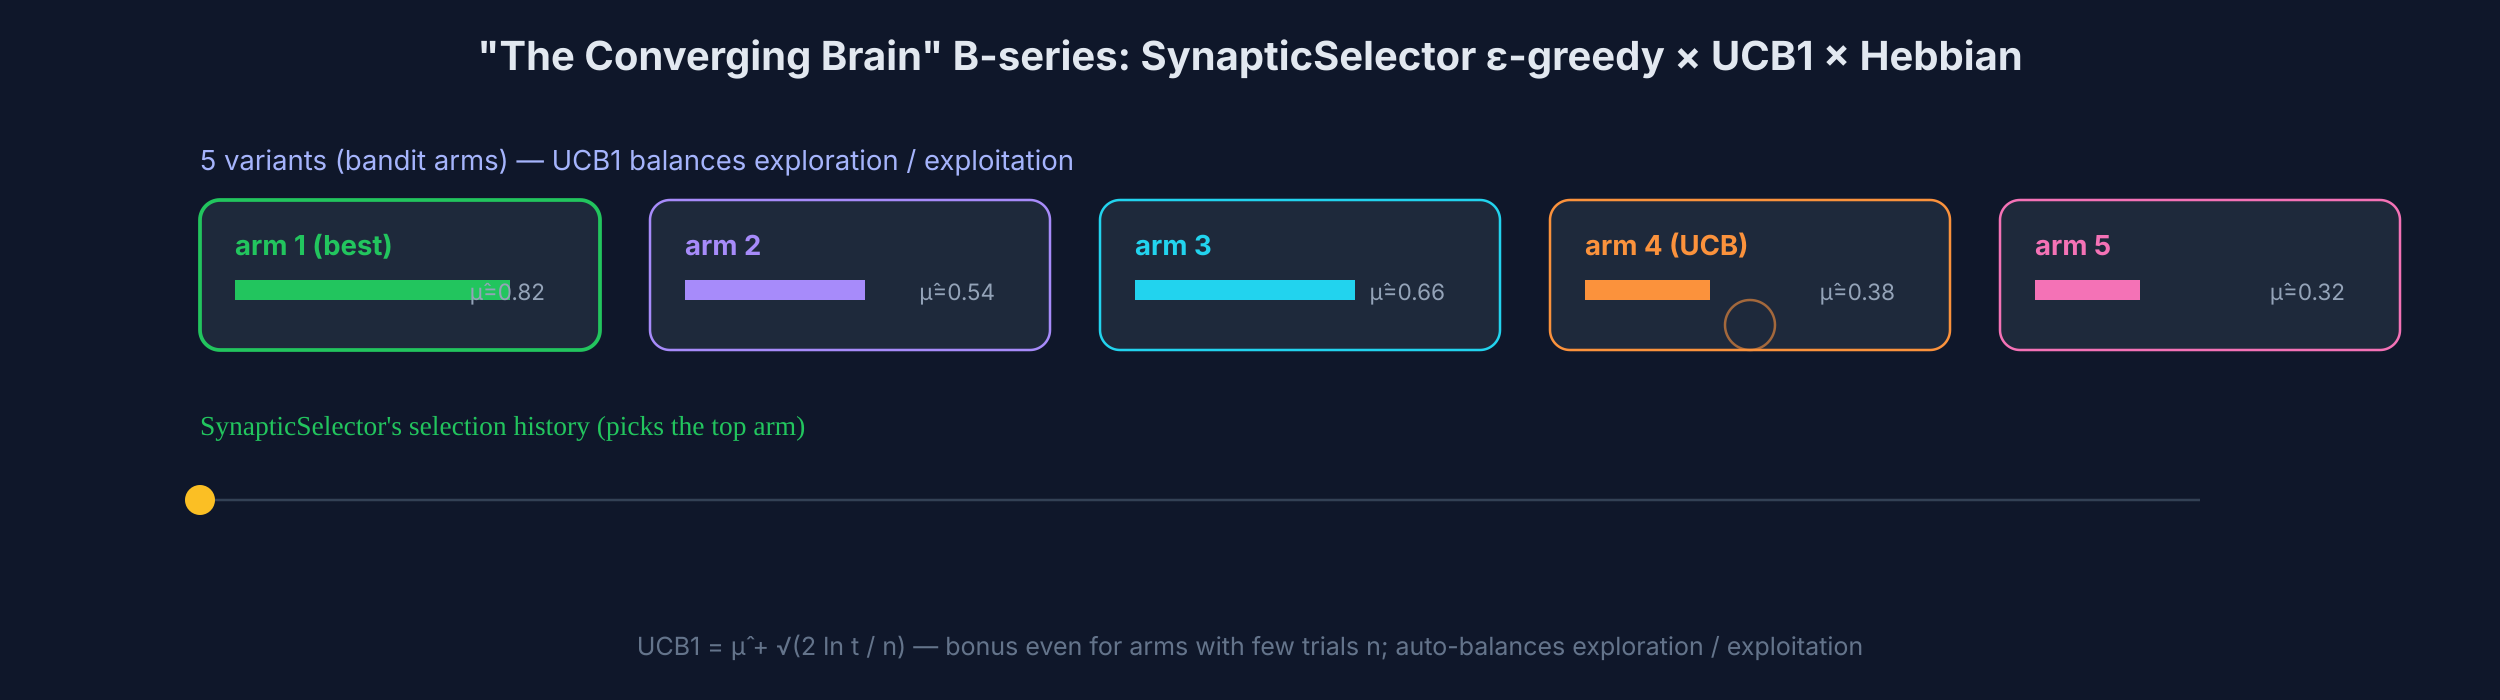
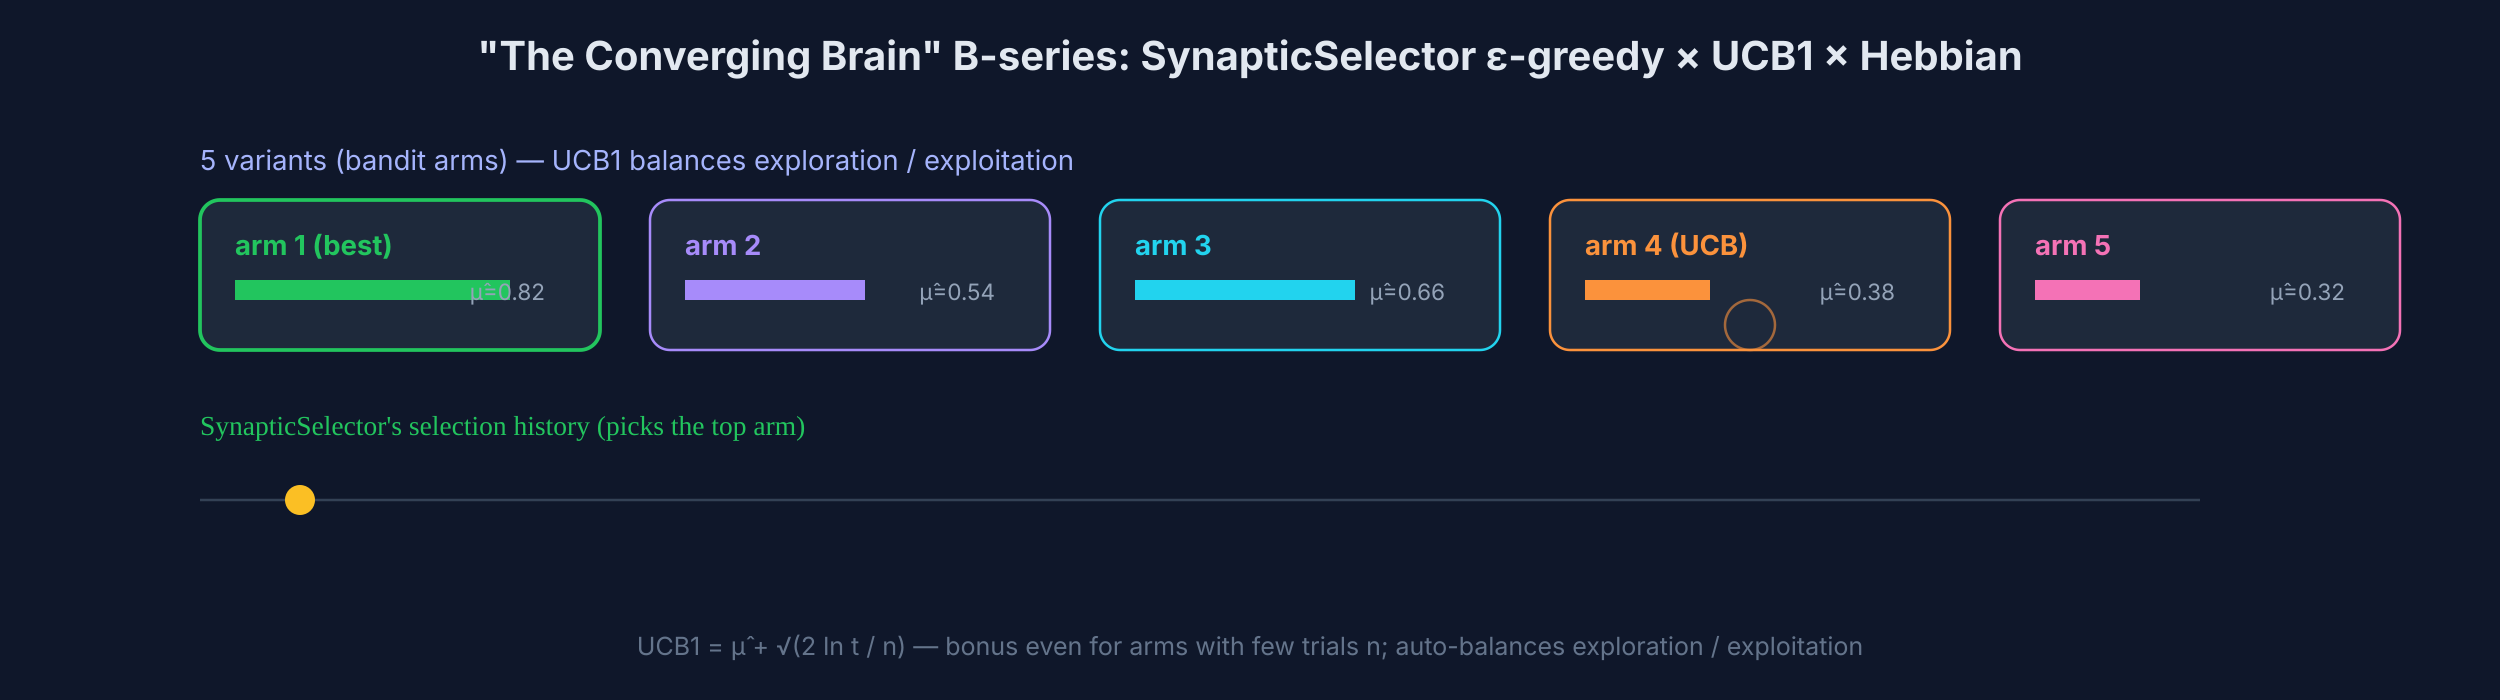
<svg xmlns="http://www.w3.org/2000/svg" viewBox="0 0 1000 280" role="img" aria-label="#24-04 theme: B-series convergent optimization ε-greedy bandit + UCB1" style="width:100%;height:auto;max-width:1200px">
  <rect width="1000" height="280" fill="#0f172a" />
  <text x="500" y="28" font-family="-apple-system,sans-serif" font-size="16" font-weight="700" fill="#e2e8f0" text-anchor="middle">"The Converging Brain" B-series: SynapticSelector ε-greedy × UCB1 × Hebbian</text>
  <g transform="translate(80, 80)" font-family="-apple-system,sans-serif">
    <text x="0" y="-12" font-size="11" fill="#a5b4fc">5 variants (bandit arms) — UCB1 balances exploration / exploitation</text>
    <g>
      <g transform="translate(0, 0)">
        <rect width="160" height="60" rx="8" fill="#1e293b" stroke="#22c55e" stroke-width="1.5" />
        <text x="14" y="22" font-size="11" fill="#22c55e" font-weight="700">arm 1 (best)</text>
        <rect x="14" y="32" width="110" height="8" fill="#22c55e">
          <animate attributeName="width" values="0;110;110" keyTimes="0;0.5;1" dur="3s" repeatCount="indefinite" />
        </rect>
        <text x="138" y="40" font-size="9" fill="#94a3b8" text-anchor="end">μ̂=0.82</text>
      </g>
      <g transform="translate(180, 0)">
        <rect width="160" height="60" rx="8" fill="#1e293b" stroke="#a78bfa" />
        <text x="14" y="22" font-size="11" fill="#a78bfa" font-weight="700">arm 2</text>
        <rect x="14" y="32" width="72" height="8" fill="#a78bfa">
          <animate attributeName="width" values="0;72;72" keyTimes="0;0.5;1" dur="3s" begin="0.4s" repeatCount="indefinite" />
        </rect>
        <text x="138" y="40" font-size="9" fill="#94a3b8" text-anchor="end">μ̂=0.54</text>
      </g>
      <g transform="translate(360, 0)">
        <rect width="160" height="60" rx="8" fill="#1e293b" stroke="#22d3ee" />
        <text x="14" y="22" font-size="11" fill="#22d3ee" font-weight="700">arm 3</text>
        <rect x="14" y="32" width="88" height="8" fill="#22d3ee">
          <animate attributeName="width" values="0;88;88" keyTimes="0;0.5;1" dur="3s" begin="0.8s" repeatCount="indefinite" />
        </rect>
        <text x="138" y="40" font-size="9" fill="#94a3b8" text-anchor="end">μ̂=0.66</text>
      </g>
      <g transform="translate(540, 0)">
        <rect width="160" height="60" rx="8" fill="#1e293b" stroke="#fb923c" />
        <text x="14" y="22" font-size="11" fill="#fb923c" font-weight="700">arm 4 (UCB)</text>
        <rect x="14" y="32" width="50" height="8" fill="#fb923c">
          <animate attributeName="width" values="0;50;50" keyTimes="0;0.5;1" dur="3s" begin="1.2s" repeatCount="indefinite" />
        </rect>
        <text x="138" y="40" font-size="9" fill="#94a3b8" text-anchor="end">μ̂=0.38</text>
        <circle cx="80" cy="50" r="10" fill="none" stroke="#fb923c" stroke-width="1" opacity="0.6">
          <animate attributeName="r" values="6;14;6" dur="2s" repeatCount="indefinite" />
          <animate attributeName="opacity" values="0.6;0;0.6" dur="2s" repeatCount="indefinite" />
        </circle>
      </g>
      <g transform="translate(720, 0)">
        <rect width="160" height="60" rx="8" fill="#1e293b" stroke="#f472b6" />
        <text x="14" y="22" font-size="11" fill="#f472b6" font-weight="700">arm 5</text>
        <rect x="14" y="32" width="42" height="8" fill="#f472b6">
          <animate attributeName="width" values="0;42;42" keyTimes="0;0.5;1" dur="3s" begin="1.6s" repeatCount="indefinite" />
        </rect>
        <text x="138" y="40" font-size="9" fill="#94a3b8" text-anchor="end">μ̂=0.32</text>
      </g>
    </g>
  </g>
  <g transform="translate(80, 180)">
    <text x="0" y="-6" font-size="11" fill="#22c55e">SynapticSelector's selection history (picks the top arm)</text>
    <g>
      <line x1="0" y1="20" x2="800" y2="20" stroke="#334155" />
-       <circle cy="20" r="6" fill="#fbbf24">
+       <circle cx="40" cy="20" r="6" fill="#fbbf24">
        <animate attributeName="cx" values="40;220;400;580;760;40" dur="6s" repeatCount="indefinite" />
      </circle>
    </g>
  </g>
  <text x="500" y="262" font-family="-apple-system,sans-serif" font-size="10" fill="#64748b" text-anchor="middle">UCB1 = μ̂ + √(2 ln t / n) — bonus even for arms with few trials n; auto-balances exploration / exploitation</text>
</svg>
